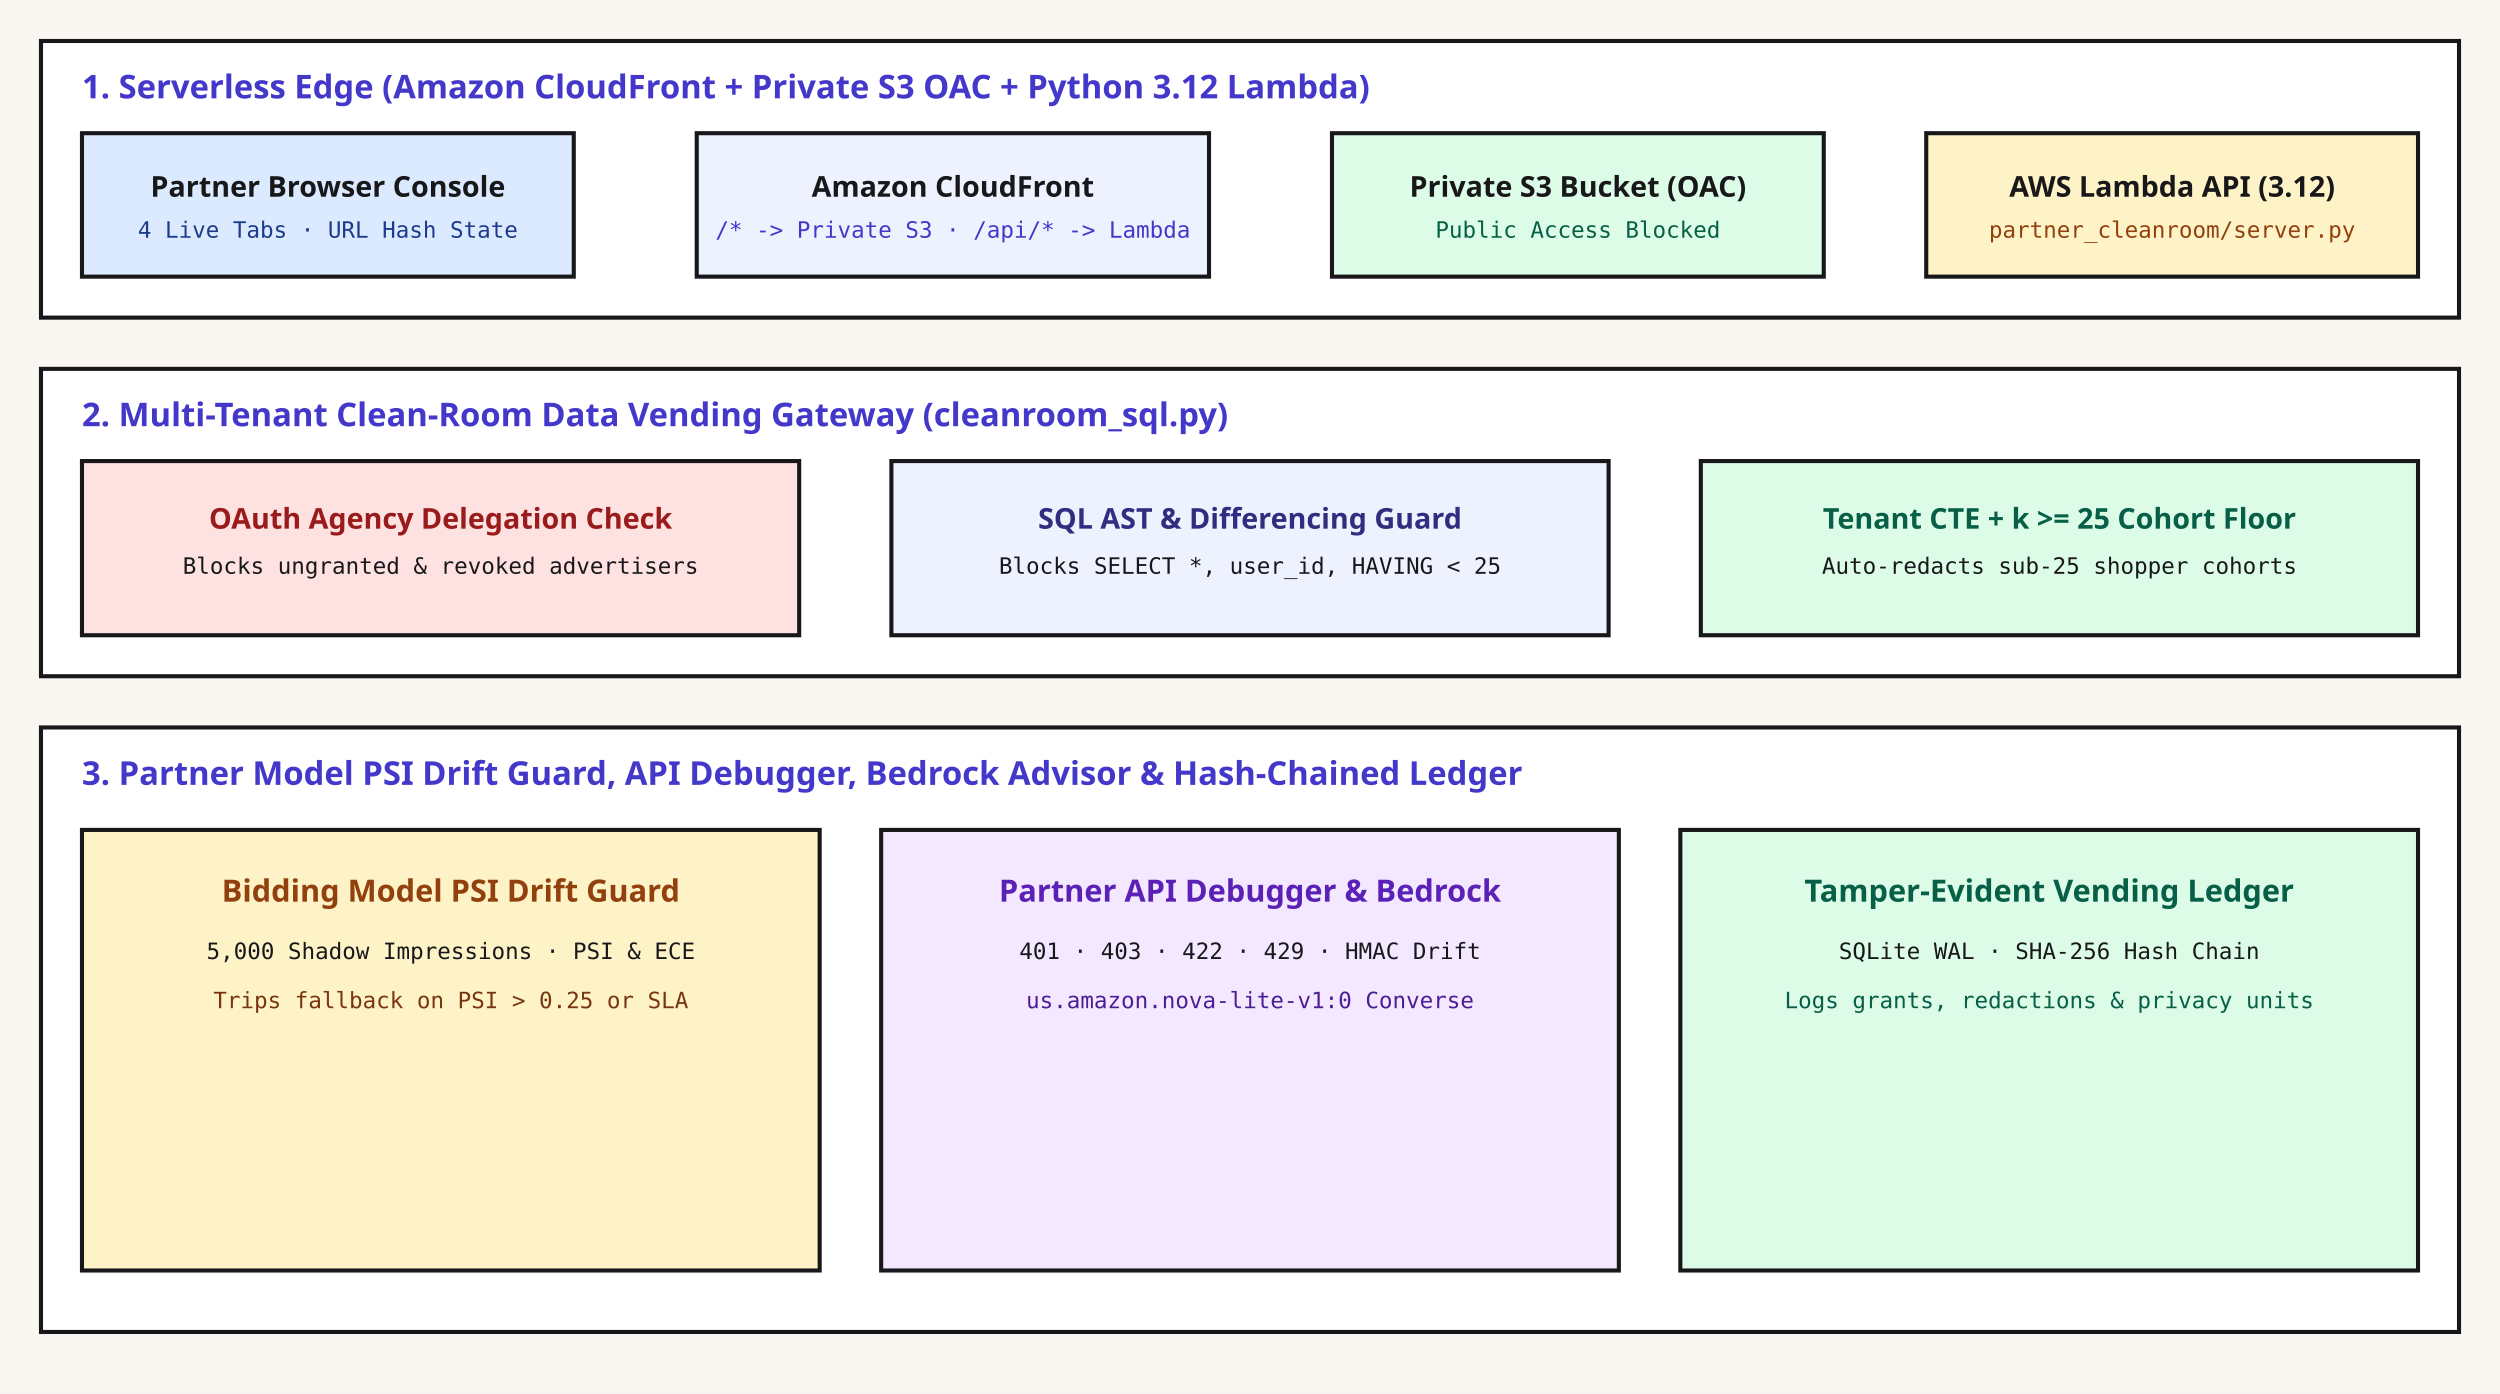
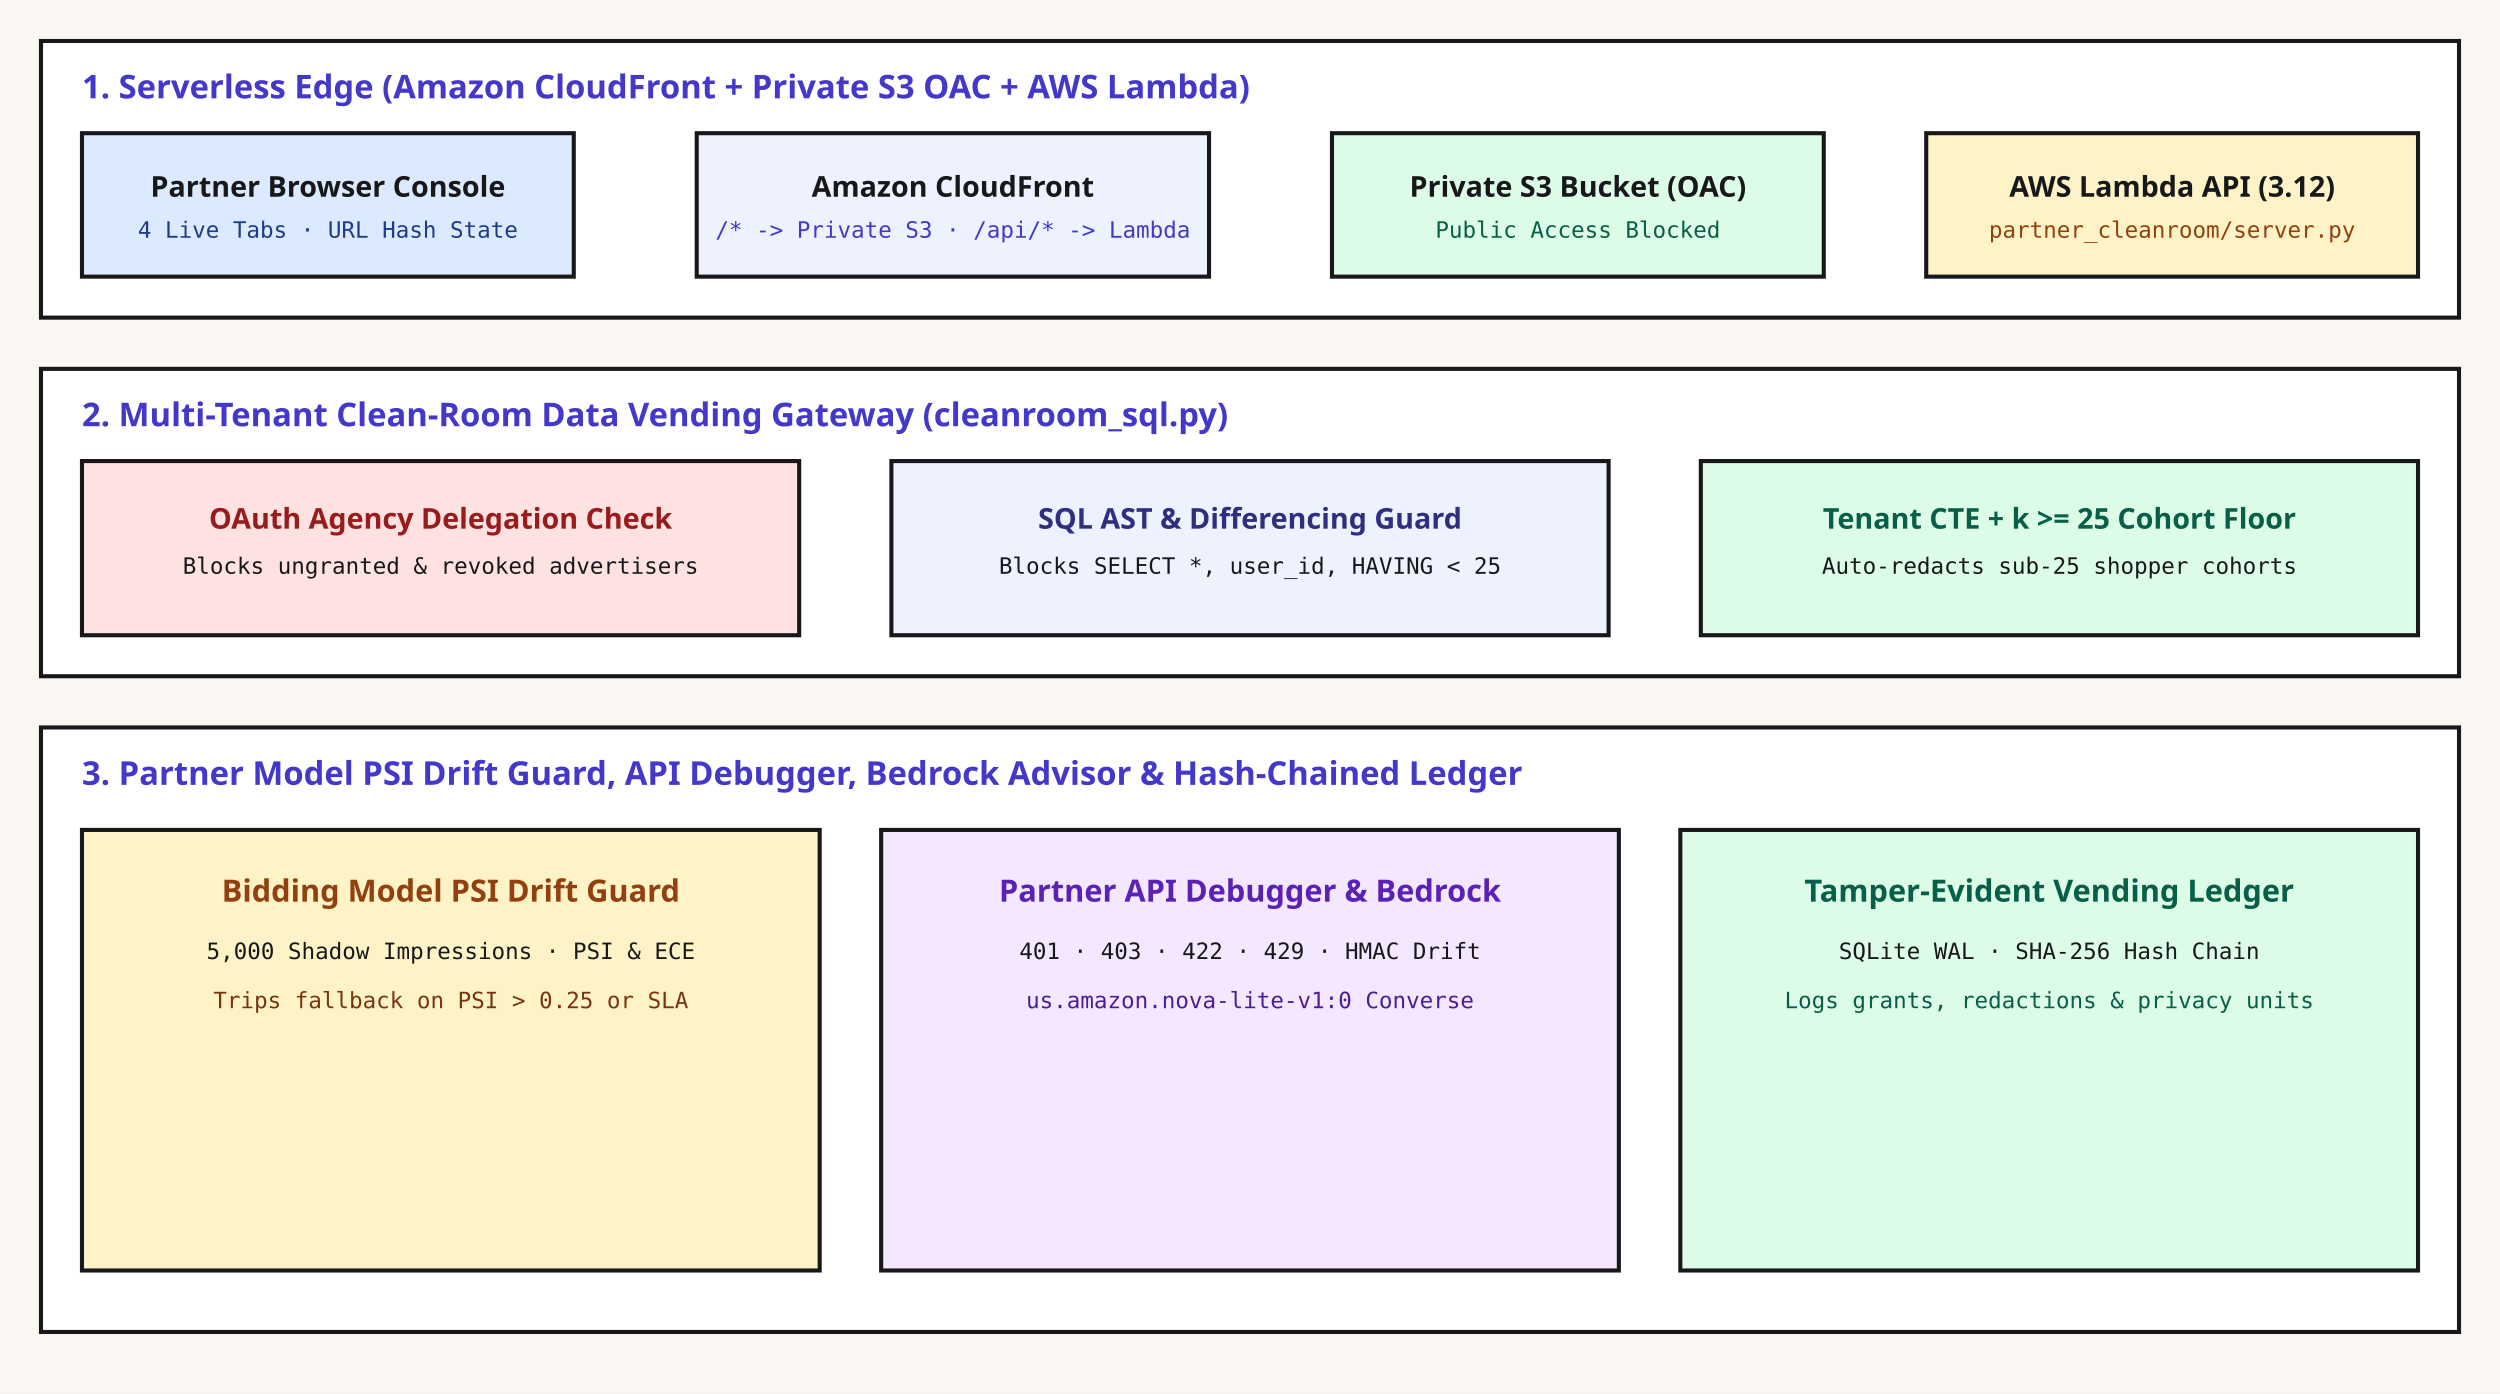
<svg xmlns="http://www.w3.org/2000/svg" viewBox="0 0 1220 680" role="img" aria-label="PartnerCleanRoom System Architecture">
  <rect x="0" y="0" width="1220" height="680" fill="#FAF7F2" />
  <rect x="20" y="20" width="1180" height="135" fill="#FFFFFF" stroke="#18181B" stroke-width="2" />
-   <text x="40" y="48" font-family="sans-serif" font-size="16" font-weight="700" fill="#4338CA">1. Serverless Edge (Amazon CloudFront + Private S3 OAC + Python 3.12 Lambda)</text>
+   <text x="40" y="48" font-family="sans-serif" font-size="16" font-weight="700" fill="#4338CA">1. Serverless Edge (Amazon CloudFront + Private S3 OAC + AWS Lambda)</text>
  <rect x="40" y="65" width="240" height="70" fill="#DBEAFE" stroke="#18181B" stroke-width="2" />
  <text x="160" y="96" text-anchor="middle" font-family="sans-serif" font-size="14" font-weight="700" fill="#18181B">Partner Browser Console</text>
  <text x="160" y="116" text-anchor="middle" font-family="monospace" font-size="11" fill="#1E3A8A">4 Live Tabs · URL Hash State</text>
  <rect x="340" y="65" width="250" height="70" fill="#EEF2FF" stroke="#18181B" stroke-width="2" />
  <text x="465" y="96" text-anchor="middle" font-family="sans-serif" font-size="14" font-weight="700" fill="#18181B">Amazon CloudFront</text>
  <text x="465" y="116" text-anchor="middle" font-family="monospace" font-size="11" fill="#4338CA">/* -&gt; Private S3 · /api/* -&gt; Lambda</text>
  <rect x="650" y="65" width="240" height="70" fill="#DCFCE7" stroke="#18181B" stroke-width="2" />
  <text x="770" y="96" text-anchor="middle" font-family="sans-serif" font-size="14" font-weight="700" fill="#18181B">Private S3 Bucket (OAC)</text>
  <text x="770" y="116" text-anchor="middle" font-family="monospace" font-size="11" fill="#065F46">Public Access Blocked</text>
  <rect x="940" y="65" width="240" height="70" fill="#FEF3C7" stroke="#18181B" stroke-width="2" />
  <text x="1060" y="96" text-anchor="middle" font-family="sans-serif" font-size="14" font-weight="700" fill="#18181B">AWS Lambda API (3.12)</text>
  <text x="1060" y="116" text-anchor="middle" font-family="monospace" font-size="11" fill="#92400E">partner_cleanroom/server.py</text>
  <rect x="20" y="180" width="1180" height="150" fill="#FFFFFF" stroke="#18181B" stroke-width="2" />
  <text x="40" y="208" font-family="sans-serif" font-size="16" font-weight="700" fill="#4338CA">2. Multi-Tenant Clean-Room Data Vending Gateway (cleanroom_sql.py)</text>
  <rect x="40" y="225" width="350" height="85" fill="#FEE2E2" stroke="#18181B" stroke-width="2" />
  <text x="215" y="258" text-anchor="middle" font-family="sans-serif" font-size="14" font-weight="700" fill="#991B1B">OAuth Agency Delegation Check</text>
  <text x="215" y="280" text-anchor="middle" font-family="monospace" font-size="11" fill="#18181B">Blocks ungranted &amp; revoked advertisers</text>
  <rect x="435" y="225" width="350" height="85" fill="#EEF2FF" stroke="#18181B" stroke-width="2" />
  <text x="610" y="258" text-anchor="middle" font-family="sans-serif" font-size="14" font-weight="700" fill="#312E81">SQL AST &amp; Differencing Guard</text>
  <text x="610" y="280" text-anchor="middle" font-family="monospace" font-size="11" fill="#18181B">Blocks SELECT *, user_id, HAVING &lt; 25</text>
  <rect x="830" y="225" width="350" height="85" fill="#DCFCE7" stroke="#18181B" stroke-width="2" />
  <text x="1005" y="258" text-anchor="middle" font-family="sans-serif" font-size="14" font-weight="700" fill="#065F46">Tenant CTE + k &gt;= 25 Cohort Floor</text>
  <text x="1005" y="280" text-anchor="middle" font-family="monospace" font-size="11" fill="#18181B">Auto-redacts sub-25 shopper cohorts</text>
  <rect x="20" y="355" width="1180" height="295" fill="#FFFFFF" stroke="#18181B" stroke-width="2" />
  <text x="40" y="383" font-family="sans-serif" font-size="16" font-weight="700" fill="#4338CA">3. Partner Model PSI Drift Guard, API Debugger, Bedrock Advisor &amp; Hash-Chained Ledger</text>
  <rect x="40" y="405" width="360" height="215" fill="#FEF3C7" stroke="#18181B" stroke-width="2" />
  <text x="220" y="440" text-anchor="middle" font-family="sans-serif" font-size="15" font-weight="700" fill="#92400E">Bidding Model PSI Drift Guard</text>
  <text x="220" y="468" text-anchor="middle" font-family="monospace" font-size="11" fill="#18181B">5,000 Shadow Impressions · PSI &amp; ECE</text>
  <text x="220" y="492" text-anchor="middle" font-family="monospace" font-size="11" fill="#78350F">Trips fallback on PSI &gt; 0.25 or SLA</text>
  <rect x="430" y="405" width="360" height="215" fill="#F3E8FF" stroke="#18181B" stroke-width="2" />
  <text x="610" y="440" text-anchor="middle" font-family="sans-serif" font-size="15" font-weight="700" fill="#5B21B6">Partner API Debugger &amp; Bedrock</text>
  <text x="610" y="468" text-anchor="middle" font-family="monospace" font-size="11" fill="#18181B">401 · 403 · 422 · 429 · HMAC Drift</text>
  <text x="610" y="492" text-anchor="middle" font-family="monospace" font-size="11" fill="#4C1D95">us.amazon.nova-lite-v1:0 Converse</text>
  <rect x="820" y="405" width="360" height="215" fill="#DCFCE7" stroke="#18181B" stroke-width="2" />
  <text x="1000" y="440" text-anchor="middle" font-family="sans-serif" font-size="15" font-weight="700" fill="#065F46">Tamper-Evident Vending Ledger</text>
  <text x="1000" y="468" text-anchor="middle" font-family="monospace" font-size="11" fill="#18181B">SQLite WAL · SHA-256 Hash Chain</text>
  <text x="1000" y="492" text-anchor="middle" font-family="monospace" font-size="11" fill="#065F46">Logs grants, redactions &amp; privacy units</text>
</svg>
